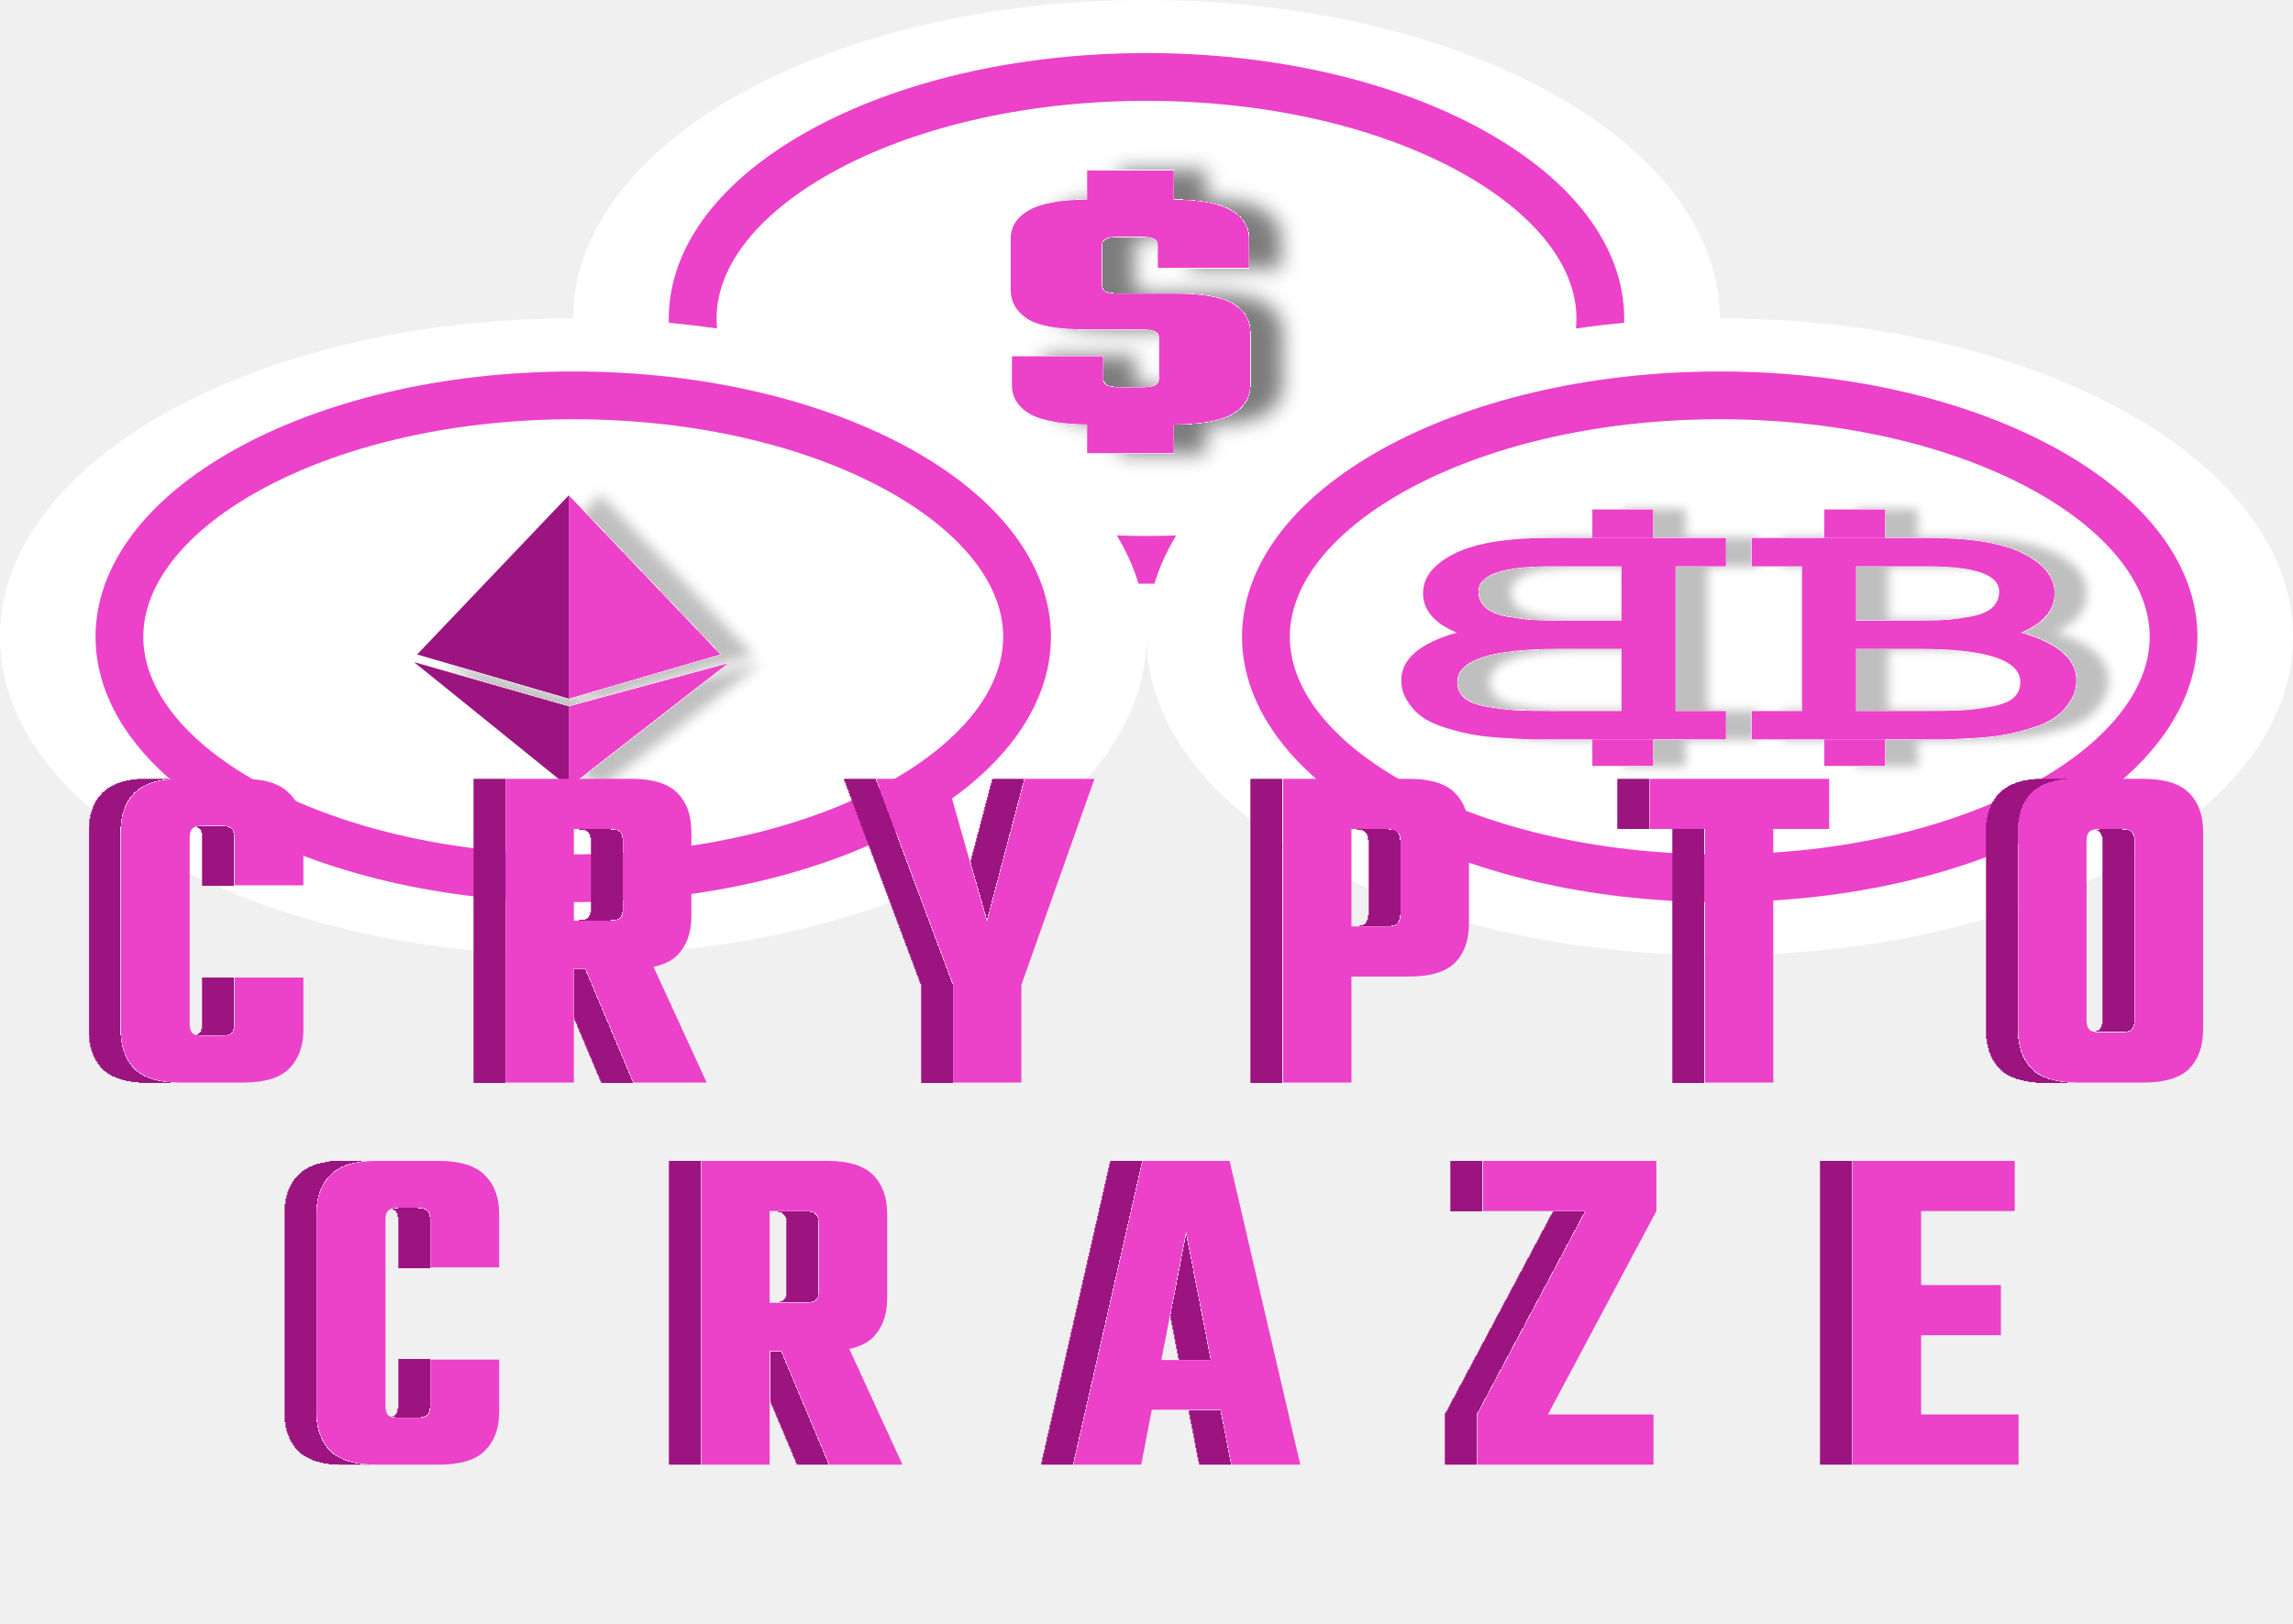
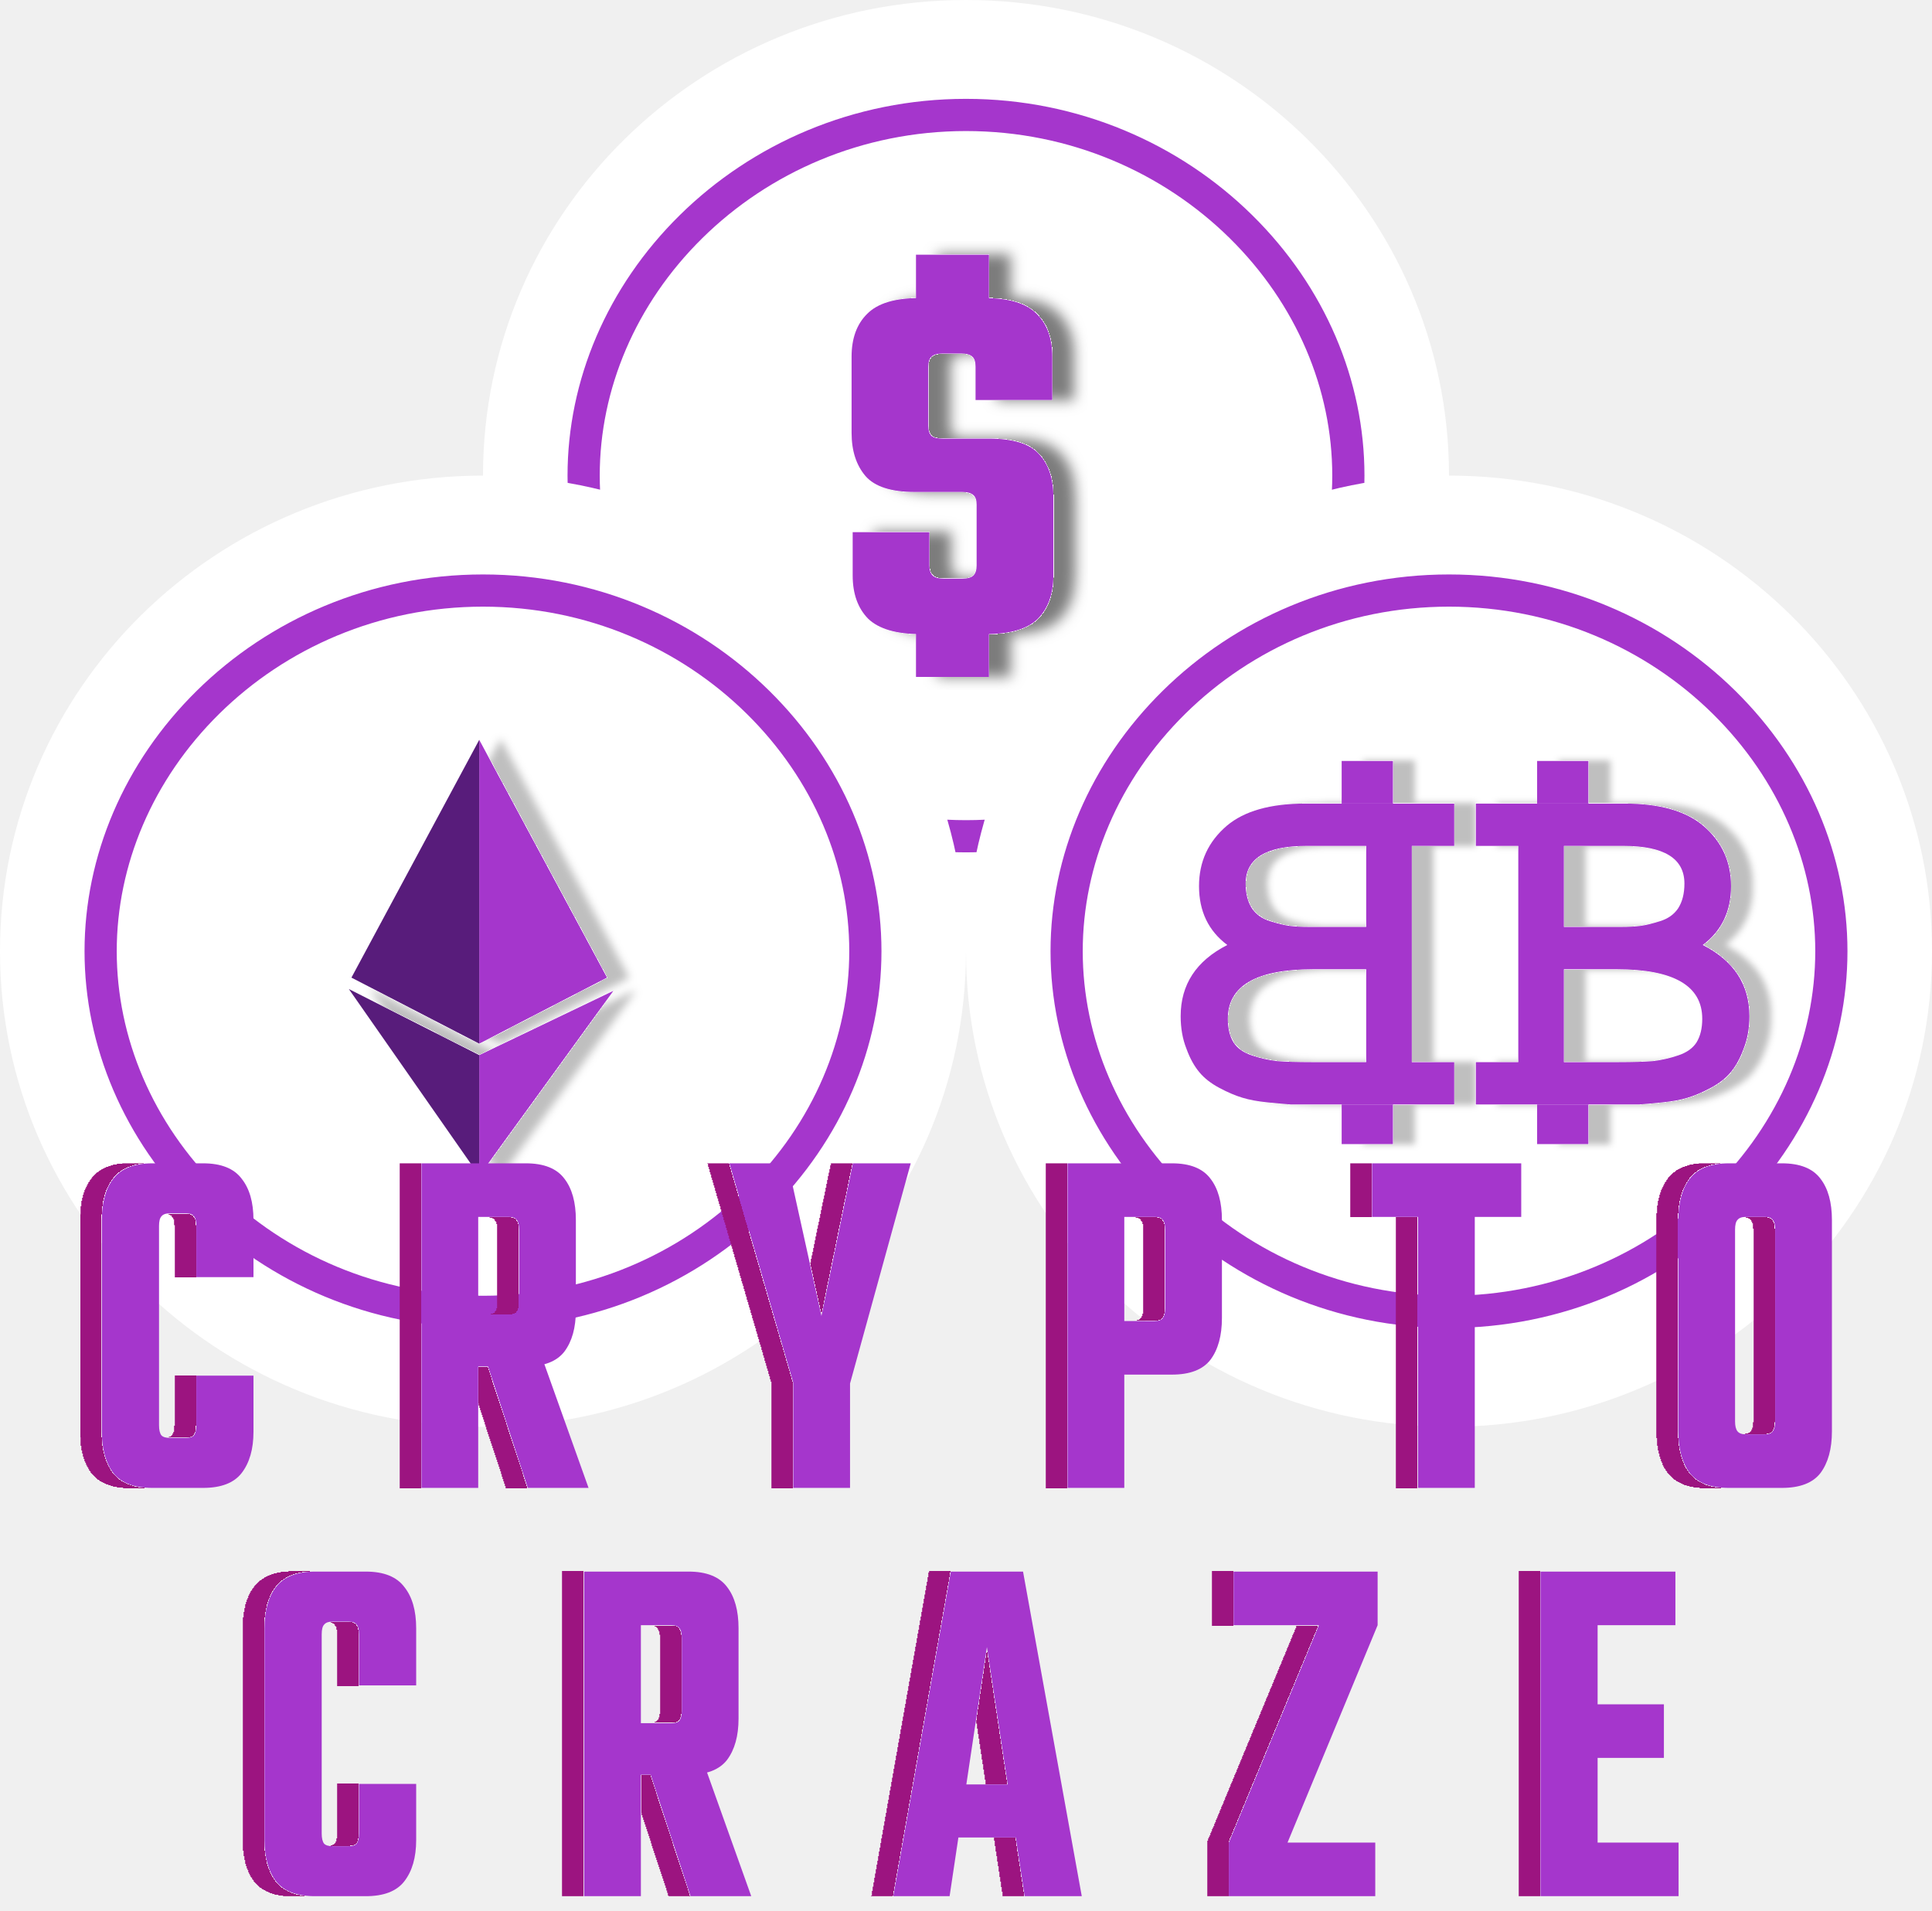
- <svg xmlns="http://www.w3.org/2000/svg" width="72" height="51" viewBox="0 0 72 51" fill="none">
-   <ellipse cx="36" cy="10" rx="18" ry="10" fill="white" />
-   <path d="M50.25 10C50.25 11.905 48.851 13.788 46.242 15.237C43.659 16.672 40.039 17.583 36 17.583C31.961 17.583 28.341 16.672 25.758 15.237C23.149 13.788 21.75 11.905 21.75 10C21.75 8.095 23.149 6.212 25.758 4.763C28.341 3.328 31.961 2.417 36 2.417C40.039 2.417 43.659 3.328 46.242 4.763C48.851 6.212 50.25 8.095 50.25 10Z" stroke="#EC41C9" stroke-width="1.5" />
-   <g filter="url(#filter0_d_2609_237)">
-     <path d="M36.856 6.811H34.136V5.355H36.856V6.811ZM36.856 14.233H34.136V12.778H36.856V14.233ZM36.396 11.889V10.611C36.396 10.515 36.356 10.448 36.276 10.411C36.196 10.367 36.056 10.344 35.856 10.344H34.096C33.216 10.344 32.603 10.233 32.256 10.011C31.91 9.781 31.736 9.478 31.736 9.1V7.5C31.736 7.115 31.93 6.815 32.316 6.6C32.703 6.378 33.35 6.267 34.256 6.267H36.696C37.603 6.267 38.25 6.378 38.636 6.6C39.023 6.815 39.216 7.115 39.216 7.5V8.411H36.356V7.711C36.356 7.607 36.316 7.537 36.236 7.5C36.156 7.455 36.016 7.433 35.816 7.433H35.136C34.936 7.433 34.796 7.455 34.716 7.5C34.636 7.537 34.596 7.607 34.596 7.711V8.955C34.596 9.052 34.636 9.122 34.716 9.167C34.796 9.204 34.936 9.222 35.136 9.222H36.856C37.75 9.222 38.37 9.33 38.716 9.544C39.076 9.759 39.256 10.059 39.256 10.444V12.1C39.256 12.485 39.063 12.789 38.676 13.011C38.29 13.226 37.643 13.333 36.736 13.333H34.316C33.41 13.333 32.756 13.226 32.356 13.011C31.97 12.789 31.776 12.485 31.776 12.1V11.189H34.636V11.889C34.636 11.985 34.676 12.056 34.756 12.1C34.836 12.144 34.976 12.167 35.176 12.167H35.856C36.056 12.167 36.196 12.144 36.276 12.1C36.356 12.056 36.396 11.985 36.396 11.889Z" fill="#EC41C9" />
-   </g>
-   <ellipse cx="18" cy="20" rx="18" ry="10" fill="white" />
-   <path d="M32.25 20C32.25 21.905 30.851 23.788 28.242 25.237C25.659 26.672 22.039 27.583 18 27.583C13.961 27.583 10.341 26.672 7.758 25.237C5.149 23.788 3.75 21.905 3.75 20C3.75 18.095 5.149 16.212 7.758 14.763C10.341 13.328 13.961 12.417 18 12.417C22.039 12.417 25.659 13.328 28.242 14.763C30.851 16.212 32.25 18.095 32.25 20Z" stroke="#EC41C9" stroke-width="1.5" />
-   <g filter="url(#filter1_d_2609_237)">
-     <path d="M22.623 20.555L17.86 15.555L17.86 21.944L22.623 20.555Z" fill="#EC41C9" />
-     <path d="M17.86 15.555L13.097 20.555L17.86 21.944L17.86 15.555Z" fill="#9C1480" />
-     <path d="M22.86 20.833L17.86 24.722V22.184L22.86 20.833Z" fill="#EC41C9" />
-     <path d="M17.86 24.722L13 20.795L17.86 22.184V24.722Z" fill="#9C1480" />
-   </g>
-   <ellipse cx="54" cy="20" rx="18" ry="10" fill="white" />
-   <path d="M68.25 20C68.25 21.905 66.851 23.788 64.242 25.237C61.659 26.672 58.039 27.583 54 27.583C49.961 27.583 46.341 26.672 43.758 25.237C41.149 23.788 39.75 21.905 39.75 20C39.75 18.095 41.149 16.212 43.758 14.763C46.341 13.328 49.961 12.417 54 12.417C58.039 12.417 61.659 13.328 64.242 14.763C66.851 16.212 68.25 18.095 68.25 20Z" stroke="#EC41C9" stroke-width="1.5" />
-   <g filter="url(#filter2_d_2609_237)">
-     <path d="M55 16.896H57.284H59.195H60.547C61.849 16.896 62.825 17.052 63.477 17.363C64.167 17.696 64.512 18.119 64.512 18.632C64.512 19.16 64.16 19.573 63.457 19.869C64.616 20.202 65.195 20.701 65.195 21.367C65.195 21.62 65.124 21.848 64.981 22.05C64.85 22.253 64.688 22.419 64.492 22.549C64.31 22.672 64.062 22.781 63.75 22.875C63.438 22.969 63.151 23.038 62.891 23.081C62.643 23.125 62.331 23.157 61.953 23.179C61.575 23.201 61.289 23.215 61.094 23.222C60.911 23.222 60.671 23.222 60.371 23.222H59.195H57.284H55V22.332H56.582V17.786H55V16.896ZM60.508 17.786H58.281V19.49H60.41C60.697 19.49 60.938 19.482 61.133 19.468C61.328 19.453 61.569 19.421 61.855 19.37C62.155 19.32 62.383 19.229 62.539 19.099C62.695 18.962 62.773 18.788 62.773 18.578C62.773 18.05 62.018 17.786 60.508 17.786ZM60.254 20.379H58.281V22.332H60.332C60.853 22.332 61.276 22.325 61.602 22.311C61.927 22.289 62.24 22.249 62.539 22.191C62.852 22.134 63.079 22.043 63.223 21.92C63.366 21.79 63.438 21.624 63.438 21.421C63.438 20.727 62.376 20.379 60.254 20.379Z" fill="#EC41C9" />
-     <path d="M57.284 16V16.896H59.195V16H57.284Z" fill="#EC41C9" />
-     <path d="M57.284 23.222V24.056H59.195V23.222H57.284Z" fill="#EC41C9" />
-     <path d="M54.195 16.896H51.911H50H48.648C47.346 16.896 46.37 17.052 45.719 17.363C45.029 17.696 44.684 18.119 44.684 18.632C44.684 19.16 45.035 19.573 45.738 19.869C44.579 20.202 44 20.701 44 21.367C44 21.62 44.072 21.848 44.215 22.05C44.345 22.253 44.508 22.419 44.703 22.549C44.885 22.672 45.133 22.781 45.445 22.875C45.758 22.969 46.044 23.038 46.305 23.081C46.552 23.125 46.865 23.157 47.242 23.179C47.62 23.201 47.906 23.215 48.102 23.222C48.284 23.222 48.525 23.222 48.824 23.222H50H51.911H54.195V22.332H52.613V17.786H54.195V16.896ZM48.688 17.786H50.914V19.49H48.785C48.499 19.49 48.258 19.482 48.062 19.468C47.867 19.453 47.626 19.421 47.34 19.37C47.04 19.32 46.812 19.229 46.656 19.099C46.5 18.962 46.422 18.788 46.422 18.578C46.422 18.05 47.177 17.786 48.688 17.786ZM48.941 20.379H50.914V22.332H48.863C48.342 22.332 47.919 22.325 47.594 22.311C47.268 22.289 46.956 22.249 46.656 22.191C46.344 22.134 46.116 22.043 45.973 21.92C45.829 21.79 45.758 21.624 45.758 21.421C45.758 20.727 46.819 20.379 48.941 20.379Z" fill="#EC41C9" />
-     <path d="M51.911 16V16.896H50V16H51.911Z" fill="#EC41C9" />
-     <path d="M51.911 23.222V24.056H50V23.222H51.911Z" fill="#EC41C9" />
-   </g>
-   <g filter="url(#filter3_d_2609_237)">
-     <path d="M5.956 26.305V32.155C5.956 32.295 5.986 32.395 6.046 32.455C6.106 32.505 6.211 32.53 6.361 32.53H6.751V34H5.701C5.021 34 4.531 33.855 4.231 33.565C3.941 33.265 3.796 32.86 3.796 32.35V26.125C3.796 25.605 3.941 25.2 4.231 24.91C4.531 24.61 5.021 24.46 5.701 24.46H6.796V25.93H6.361C6.211 25.93 6.106 25.96 6.046 26.02C5.986 26.07 5.956 26.165 5.956 26.305ZM7.366 27.805V26.305C7.366 26.165 7.336 26.07 7.276 26.02C7.226 25.96 7.126 25.93 6.976 25.93H6.541V24.46H7.621C8.301 24.46 8.786 24.61 9.076 24.91C9.376 25.2 9.526 25.605 9.526 26.125V27.805H7.366ZM7.366 32.155V30.7H9.526V32.35C9.526 32.86 9.376 33.265 9.076 33.565C8.786 33.855 8.301 34 7.621 34H6.541V32.53H6.976C7.126 32.53 7.226 32.505 7.276 32.455C7.336 32.395 7.366 32.295 7.366 32.155ZM19.564 28.555V26.41C19.564 26.27 19.534 26.175 19.474 26.125C19.424 26.065 19.324 26.035 19.174 26.035H16.489V24.46H19.819C20.499 24.46 20.984 24.61 21.274 24.91C21.564 25.2 21.709 25.605 21.709 26.125V28.78C21.709 29.29 21.564 29.695 21.274 29.995C20.984 30.285 20.499 30.43 19.819 30.43H16.669V28.915H19.174C19.324 28.915 19.424 28.89 19.474 28.84C19.534 28.78 19.564 28.685 19.564 28.555ZM15.874 24.46H18.019V34H15.874V24.46ZM18.034 29.59H20.164L22.189 34H19.894L18.034 29.59ZM31.951 31.27H30.061L27.511 24.46H29.716L30.991 28.945L32.176 24.46H34.366L31.951 31.27ZM29.926 30.115H32.071V34H29.926V30.115ZM43.98 28.72V26.41C43.98 26.27 43.95 26.175 43.89 26.125C43.84 26.065 43.74 26.035 43.59 26.035H40.905V24.46H44.235C44.915 24.46 45.4 24.61 45.69 24.91C45.98 25.2 46.125 25.605 46.125 26.125V29.005C46.125 29.525 45.98 29.935 45.69 30.235C45.4 30.525 44.915 30.67 44.235 30.67H41.085V29.095H43.59C43.74 29.095 43.84 29.065 43.89 29.005C43.95 28.945 43.98 28.85 43.98 28.72ZM40.29 24.46H42.435V34H40.29V24.46ZM53.536 25.09H55.681V34H53.536V25.09ZM57.436 24.46V26.035H51.796V24.46H57.436ZM67.032 29.44V26.41C67.032 26.27 67.002 26.175 66.942 26.125C66.892 26.065 66.792 26.035 66.642 26.035H66.132V24.46H67.287C67.967 24.46 68.452 24.61 68.742 24.91C69.032 25.2 69.177 25.605 69.177 26.125V29.44H67.032ZM67.032 32.05V29.08H69.177V32.335C69.177 32.855 69.032 33.265 68.742 33.565C68.452 33.855 67.967 34 67.287 34H66.102V32.425H66.642C66.792 32.425 66.892 32.395 66.942 32.335C67.002 32.275 67.032 32.18 67.032 32.05ZM65.517 26.41V29.44H63.372V26.125C63.372 25.605 63.517 25.2 63.807 24.91C64.107 24.61 64.597 24.46 65.277 24.46H66.417V26.035H65.922C65.772 26.035 65.667 26.065 65.607 26.125C65.547 26.175 65.517 26.27 65.517 26.41ZM65.517 29.035V32.05C65.517 32.18 65.547 32.275 65.607 32.335C65.667 32.395 65.772 32.425 65.922 32.425H66.402V34H65.277C64.597 34 64.107 33.855 63.807 33.565C63.517 33.265 63.372 32.855 63.372 32.335V29.035H65.517ZM12.104 38.305V44.155C12.104 44.295 12.134 44.395 12.194 44.455C12.254 44.505 12.359 44.53 12.509 44.53H12.899V46H11.849C11.169 46 10.679 45.855 10.379 45.565C10.089 45.265 9.944 44.86 9.944 44.35V38.125C9.944 37.605 10.089 37.2 10.379 36.91C10.679 36.61 11.169 36.46 11.849 36.46H12.944V37.93H12.509C12.359 37.93 12.254 37.96 12.194 38.02C12.134 38.07 12.104 38.165 12.104 38.305ZM13.514 39.805V38.305C13.514 38.165 13.484 38.07 13.424 38.02C13.374 37.96 13.274 37.93 13.124 37.93H12.689V36.46H13.769C14.449 36.46 14.934 36.61 15.224 36.91C15.524 37.2 15.674 37.605 15.674 38.125V39.805H13.514ZM13.514 44.155V42.7H15.674V44.35C15.674 44.86 15.524 45.265 15.224 45.565C14.934 45.855 14.449 46 13.769 46H12.689V44.53H13.124C13.274 44.53 13.374 44.505 13.424 44.455C13.484 44.395 13.514 44.295 13.514 44.155ZM25.712 40.555V38.41C25.712 38.27 25.682 38.175 25.622 38.125C25.572 38.065 25.472 38.035 25.322 38.035H22.637V36.46H25.967C26.647 36.46 27.132 36.61 27.422 36.91C27.712 37.2 27.857 37.605 27.857 38.125V40.78C27.857 41.29 27.712 41.695 27.422 41.995C27.132 42.285 26.647 42.43 25.967 42.43H22.817V40.915H25.322C25.472 40.915 25.572 40.89 25.622 40.84C25.682 40.78 25.712 40.685 25.712 40.555ZM22.022 36.46H24.167V46H22.022V36.46ZM24.182 41.59H26.312L28.337 46H26.042L24.182 41.59ZM39.344 42.715V44.275H35.189V42.715H39.344ZM40.829 46H38.669L37.244 38.68L35.834 46H33.704L35.879 36.46H38.609L40.829 46ZM52.01 36.46V38.035H46.565V36.46H52.01ZM49.789 38.035H52.01L48.605 44.425H46.385L49.789 38.035ZM51.919 44.425V46H46.385V44.425H51.919ZM58.163 36.46H60.323V46H58.163V36.46ZM62.828 40.36V41.935H59.153V40.36H62.828ZM63.263 36.46V38.035H59.018V36.46H63.263ZM63.383 44.425V46H59.018V44.425H63.383Z" fill="#EC41C9" />
+ <svg xmlns="http://www.w3.org/2000/svg" width="90" height="89" viewBox="0 0 90 89" fill="none">
+   <g clip-path="url(#clip0_2836_202)">
+     <path d="M45 44.314C57.426 44.314 67.5 34.394 67.5 22.157C67.5 9.92 57.426 0 45 0C32.574 0 22.5 9.92 22.5 22.157C22.5 34.394 32.574 44.314 45 44.314Z" fill="white" />
+     <path d="M62.812 22.157C62.812 26.378 61.064 30.549 57.803 33.76C54.574 36.94 50.049 38.959 45 38.959C39.951 38.959 35.426 36.94 32.197 33.76C28.936 30.549 27.188 26.378 27.188 22.157C27.188 17.936 28.936 13.765 32.197 10.554C35.426 7.374 39.951 5.355 45 5.355C50.049 5.355 54.574 7.374 57.803 10.554C61.064 13.765 62.812 17.936 62.812 22.157Z" stroke="#A536CC" stroke-width="1.5" />
+     <g filter="url(#filter0_d_2836_202)">
+       <path d="M46.07 15.091H42.67V11.866H46.07V15.091ZM46.07 31.536H42.67V28.311H46.07V31.536ZM45.495 26.342V23.511C45.495 23.297 45.445 23.15 45.346 23.068C45.245 22.969 45.07 22.92 44.821 22.92H42.62C41.52 22.92 40.754 22.674 40.321 22.181C39.887 21.673 39.67 21 39.67 20.163V16.617C39.67 15.764 39.912 15.099 40.395 14.623C40.879 14.131 41.687 13.885 42.82 13.885H45.87C47.004 13.885 47.812 14.131 48.295 14.623C48.779 15.099 49.02 15.764 49.02 16.617V18.636H45.445V17.085C45.445 16.855 45.395 16.7 45.295 16.617C45.196 16.519 45.02 16.47 44.77 16.47H43.92C43.67 16.47 43.495 16.519 43.395 16.617C43.295 16.7 43.245 16.855 43.245 17.085V19.843C43.245 20.056 43.295 20.212 43.395 20.31C43.495 20.392 43.67 20.433 43.92 20.433H46.07C47.187 20.433 47.962 20.671 48.395 21.147C48.845 21.623 49.07 22.288 49.07 23.142V26.809C49.07 27.663 48.829 28.336 48.346 28.828C47.862 29.304 47.054 29.542 45.92 29.542H42.895C41.762 29.542 40.945 29.304 40.445 28.828C39.962 28.336 39.721 27.663 39.721 26.809V24.791H43.295V26.342C43.295 26.555 43.345 26.711 43.445 26.809C43.545 26.908 43.72 26.957 43.97 26.957H44.821C45.07 26.957 45.245 26.908 45.346 26.809C45.445 26.711 45.495 26.555 45.495 26.342Z" fill="#A536CC" />
+     </g>
+     <path d="M22.5 66.471C34.926 66.471 45 56.55 45 44.314C45 32.077 34.926 22.157 22.5 22.157C10.074 22.157 0 32.077 0 44.314C0 56.55 10.074 66.471 22.5 66.471Z" fill="white" />
+     <path d="M40.312 44.314C40.312 48.535 38.564 52.706 35.303 55.917C32.074 59.097 27.549 61.116 22.5 61.116C17.451 61.116 12.926 59.097 9.697 55.917C6.436 52.706 4.688 48.535 4.688 44.314C4.688 40.093 6.436 35.922 9.697 32.71C12.926 29.53 17.451 27.512 22.5 27.512C27.549 27.512 32.074 29.53 35.303 32.71C38.564 35.922 40.312 40.093 40.312 44.314Z" stroke="#A536CC" stroke-width="1.5" />
+     <g filter="url(#filter1_d_2836_202)">
+       <path d="M28.279 45.544L22.325 34.466V48.622L28.279 45.544Z" fill="#A536CC" />
+       <path d="M22.325 34.466L16.371 45.544L22.325 48.622L22.325 34.466Z" fill="#581C7B" />
+       <path d="M28.575 46.16L22.325 54.777V49.154L28.575 46.16Z" fill="#A536CC" />
+       <path d="M22.325 54.777L16.25 46.076L22.325 49.154V54.777Z" fill="#581C7B" />
+     </g>
+     <path d="M67.5 66.471C79.927 66.471 90 56.55 90 44.314C90 32.077 79.927 22.157 67.5 22.157C55.074 22.157 45 32.077 45 44.314C45 56.55 55.074 66.471 67.5 66.471Z" fill="white" />
+     <path d="M85.312 44.314C85.312 48.535 83.564 52.706 80.303 55.917C77.074 59.097 72.549 61.116 67.5 61.116C62.451 61.116 57.926 59.097 54.697 55.917C51.436 52.706 49.688 48.535 49.688 44.314C49.688 40.093 51.436 35.922 54.697 32.71C57.926 29.53 62.451 27.512 67.5 27.512C72.549 27.512 77.074 29.53 80.303 32.71C83.564 35.922 85.312 40.093 85.312 44.314Z" stroke="#A536CC" stroke-width="1.5" />
+     <g filter="url(#filter2_d_2836_202)">
+       <path d="M68.75 37.437H71.605H73.994H75.684C77.311 37.437 78.532 37.781 79.346 38.471C80.208 39.208 80.639 40.145 80.639 41.283C80.639 42.453 80.2 43.367 79.321 44.024C80.77 44.761 81.494 45.867 81.494 47.342C81.494 47.903 81.404 48.408 81.225 48.857C81.063 49.305 80.859 49.674 80.615 49.962C80.387 50.235 80.078 50.476 79.687 50.684C79.297 50.892 78.939 51.044 78.613 51.141C78.304 51.237 77.913 51.309 77.441 51.357C76.969 51.405 76.611 51.437 76.367 51.453C76.139 51.453 75.838 51.453 75.464 51.453H73.994H71.605H68.75V49.482H70.728V39.408H68.75V37.437ZM75.635 39.408H72.852V43.183H75.513C75.871 43.183 76.172 43.166 76.416 43.135C76.66 43.103 76.961 43.031 77.32 42.918C77.694 42.806 77.978 42.606 78.174 42.317C78.369 42.013 78.467 41.628 78.467 41.163C78.467 39.993 77.523 39.408 75.635 39.408ZM75.317 45.154H72.852V49.482H75.415C76.066 49.482 76.595 49.466 77.002 49.434C77.409 49.386 77.799 49.297 78.174 49.169C78.564 49.041 78.849 48.841 79.028 48.568C79.207 48.279 79.297 47.911 79.297 47.462C79.297 45.924 77.97 45.154 75.317 45.154Z" fill="#A536CC" />
+       <path d="M71.605 35.451V37.437H73.994V35.451H71.605Z" fill="#A536CC" />
+       <path d="M71.605 51.453V53.3H73.994V51.453H71.605Z" fill="#A536CC" />
+       <path d="M67.744 37.437H64.889H62.5H60.81C59.183 37.437 57.962 37.781 57.148 38.471C56.286 39.208 55.855 40.145 55.855 41.283C55.855 42.453 56.294 43.367 57.173 44.024C55.724 44.761 55 45.867 55 47.342C55 47.903 55.09 48.408 55.269 48.857C55.431 49.305 55.635 49.674 55.879 49.962C56.107 50.235 56.416 50.476 56.807 50.684C57.197 50.892 57.555 51.044 57.881 51.141C58.19 51.237 58.581 51.309 59.053 51.357C59.525 51.405 59.883 51.437 60.127 51.453C60.355 51.453 60.656 51.453 61.03 51.453H62.5H64.889H67.744V49.482H65.767V39.408H67.744V37.437ZM60.859 39.408H63.643V43.183H60.981C60.623 43.183 60.322 43.166 60.078 43.135C59.834 43.103 59.533 43.031 59.175 42.918C58.8 42.806 58.516 42.606 58.32 42.317C58.125 42.013 58.027 41.628 58.027 41.163C58.027 39.993 58.971 39.408 60.859 39.408ZM61.177 45.154H63.643V49.482H61.079C60.428 49.482 59.899 49.466 59.492 49.434C59.085 49.386 58.695 49.297 58.32 49.169C57.93 49.041 57.645 48.841 57.466 48.568C57.287 48.279 57.197 47.911 57.197 47.462C57.197 45.924 58.524 45.154 61.177 45.154Z" fill="#A536CC" />
+       <path d="M64.889 35.451V37.437H62.5V35.451H64.889Z" fill="#A536CC" />
+       <path d="M64.889 51.453V53.3H62.5V51.453H64.889Z" fill="#A536CC" />
+     </g>
+     <g filter="url(#filter3_d_2836_202)">
+       <path d="M7.408 57.12V66.393C7.408 66.615 7.445 66.773 7.519 66.868C7.593 66.948 7.722 66.987 7.907 66.987H8.388V69.317H7.093C6.255 69.317 5.651 69.087 5.281 68.628C4.924 68.152 4.745 67.51 4.745 66.702V56.835C4.745 56.011 4.924 55.368 5.281 54.909C5.651 54.433 6.255 54.196 7.093 54.196H8.443V56.526H7.907C7.722 56.526 7.593 56.573 7.519 56.668C7.445 56.748 7.408 56.898 7.408 57.12ZM9.146 59.498V57.12C9.146 56.898 9.109 56.748 9.035 56.668C8.973 56.573 8.85 56.526 8.665 56.526H8.129V54.196H9.46C10.298 54.196 10.896 54.433 11.254 54.909C11.623 55.368 11.808 56.011 11.808 56.835V59.498H9.146ZM9.146 66.393V64.087H11.808V66.702C11.808 67.51 11.623 68.152 11.254 68.628C10.896 69.087 10.298 69.317 9.46 69.317H8.129V66.987H8.665C8.85 66.987 8.973 66.948 9.035 66.868C9.109 66.773 9.146 66.615 9.146 66.393ZM24.182 60.686V57.286C24.182 57.065 24.145 56.914 24.071 56.835C24.009 56.74 23.886 56.692 23.701 56.692H20.391V54.196H24.496C25.334 54.196 25.932 54.433 26.29 54.909C26.647 55.368 26.826 56.011 26.826 56.835V61.043C26.826 61.852 26.647 62.493 26.29 62.969C25.932 63.429 25.334 63.659 24.496 63.659H20.613V61.257H23.701C23.886 61.257 24.009 61.217 24.071 61.138C24.145 61.043 24.182 60.893 24.182 60.686ZM19.633 54.196H22.277V69.317H19.633V54.196ZM22.296 62.327H24.921L27.417 69.317H24.588L22.296 62.327ZM39.45 64.99H37.12L33.977 54.196H36.695L38.266 61.305L39.727 54.196H42.426L39.45 64.99ZM36.953 63.159H39.598V69.317H36.953V63.159ZM54.278 60.948V57.286C54.278 57.065 54.241 56.914 54.167 56.835C54.106 56.74 53.983 56.692 53.798 56.692H50.488V54.196H54.593C55.431 54.196 56.029 54.433 56.386 54.909C56.744 55.368 56.922 56.011 56.922 56.835V61.4C56.922 62.224 56.744 62.874 56.386 63.349C56.029 63.809 55.431 64.039 54.593 64.039H50.71V61.542H53.798C53.983 61.542 54.106 61.495 54.167 61.4C54.241 61.305 54.278 61.154 54.278 60.948ZM49.73 54.196H52.374V69.317H49.73V54.196ZM66.057 55.194H68.701V69.317H66.057V55.194ZM70.865 54.196V56.692H63.913V54.196H70.865ZM82.694 62.089V57.286C82.694 57.065 82.657 56.914 82.583 56.835C82.521 56.74 82.398 56.692 82.213 56.692H81.584V54.196H83.008C83.846 54.196 84.444 54.433 84.802 54.909C85.159 55.368 85.338 56.011 85.338 56.835V62.089H82.694ZM82.694 66.226V61.519H85.338V66.678C85.338 67.502 85.159 68.152 84.802 68.628C84.444 69.087 83.846 69.317 83.008 69.317H81.547V66.821H82.213C82.398 66.821 82.521 66.773 82.583 66.678C82.657 66.583 82.694 66.432 82.694 66.226ZM80.826 57.286V62.089H78.182V56.835C78.182 56.011 78.361 55.368 78.718 54.909C79.088 54.433 79.692 54.196 80.53 54.196H81.936V56.692H81.325C81.141 56.692 81.011 56.74 80.937 56.835C80.863 56.914 80.826 57.065 80.826 57.286ZM80.826 61.447V66.226C80.826 66.432 80.863 66.583 80.937 66.678C81.011 66.773 81.141 66.821 81.325 66.821H81.917V69.317H80.53C79.692 69.317 79.088 69.087 78.718 68.628C78.361 68.152 78.182 67.502 78.182 66.678V61.447H80.826ZM14.986 76.141V85.414C14.986 85.635 15.023 85.794 15.097 85.889C15.171 85.968 15.3 86.008 15.485 86.008H15.966V88.338H14.672C13.834 88.338 13.229 88.108 12.86 87.648C12.502 87.173 12.323 86.531 12.323 85.723V75.856C12.323 75.031 12.502 74.389 12.86 73.93C13.229 73.454 13.834 73.216 14.672 73.216H16.021V75.547H15.485C15.3 75.547 15.171 75.594 15.097 75.689C15.023 75.768 14.986 75.919 14.986 76.141ZM16.724 78.519V76.141C16.724 75.919 16.687 75.768 16.613 75.689C16.552 75.594 16.428 75.547 16.243 75.547H15.707V73.216H17.038C17.877 73.216 18.474 73.454 18.832 73.93C19.202 74.389 19.387 75.031 19.387 75.856V78.519H16.724ZM16.724 85.414V83.107H19.387V85.723C19.387 86.531 19.202 87.173 18.832 87.648C18.474 88.108 17.877 88.338 17.038 88.338H15.707V86.008H16.243C16.428 86.008 16.552 85.968 16.613 85.889C16.687 85.794 16.724 85.635 16.724 85.414ZM31.76 79.707V76.307C31.76 76.085 31.723 75.935 31.649 75.856C31.587 75.76 31.464 75.713 31.279 75.713H27.97V73.216H32.074C32.912 73.216 33.51 73.454 33.868 73.93C34.225 74.389 34.404 75.031 34.404 75.856V80.064C34.404 80.872 34.225 81.514 33.868 81.99C33.51 82.45 32.912 82.679 32.074 82.679H28.192V80.278H31.279C31.464 80.278 31.587 80.238 31.649 80.159C31.723 80.064 31.76 79.913 31.76 79.707ZM27.211 73.216H29.855V88.338H27.211V73.216ZM29.874 81.348H32.499L34.996 88.338H32.167L29.874 81.348ZM48.563 83.131V85.604H43.441V83.131H48.563ZM50.393 88.338H47.731L45.974 76.735L44.236 88.338H41.611L44.292 73.216H47.657L50.393 88.338ZM64.175 73.216V75.713H57.464V73.216H64.175ZM61.439 75.713H64.175L59.978 85.841H57.242L61.439 75.713ZM64.065 85.841V88.338H57.242V85.841H64.065ZM71.761 73.216H74.423V88.338H71.761V73.216ZM77.511 79.398V81.895H72.981V79.398H77.511ZM78.047 73.216V75.713H72.814V73.216H78.047ZM78.195 85.841V88.338H72.814V85.841H78.195Z" fill="#A536CC" />
+     </g>
  </g>
  <defs>
-     <filter id="filter0_d_2609_237" x="31.736" y="4.755" width="9.12" height="10.078" filterUnits="userSpaceOnUse" color-interpolation-filters="sRGB">
+     <filter id="filter0_d_2836_202" x="39.67" y="11.266" width="11" height="20.87" filterUnits="userSpaceOnUse" color-interpolation-filters="sRGB">
      <feFlood flood-opacity="0" result="BackgroundImageFix" />
      <feColorMatrix in="SourceAlpha" type="matrix" values="0 0 0 0 0 0 0 0 0 0 0 0 0 0 0 0 0 0 127 0" result="hardAlpha" />
      <feOffset dx="1" />
      <feGaussianBlur stdDeviation="0.3" />
      <feComposite in2="hardAlpha" operator="out" />
      <feColorMatrix type="matrix" values="0 0 0 0 0.017 0 0 0 0 0.017 0 0 0 0 0.017 0 0 0 0.52 0" />
-       <feBlend mode="normal" in2="BackgroundImageFix" result="effect1_dropShadow_2609_237" />
-       <feBlend mode="normal" in="SourceGraphic" in2="effect1_dropShadow_2609_237" result="shape" />
+       <feBlend mode="normal" in2="BackgroundImageFix" result="effect1_dropShadow_2836_202" />
+       <feBlend mode="normal" in="SourceGraphic" in2="effect1_dropShadow_2836_202" result="shape" />
    </filter>
-     <filter id="filter1_d_2609_237" x="13" y="15.155" width="11.26" height="9.967" filterUnits="userSpaceOnUse" color-interpolation-filters="sRGB">
+     <filter id="filter1_d_2836_202" x="16.25" y="34.066" width="13.725" height="21.111" filterUnits="userSpaceOnUse" color-interpolation-filters="sRGB">
      <feFlood flood-opacity="0" result="BackgroundImageFix" />
      <feColorMatrix in="SourceAlpha" type="matrix" values="0 0 0 0 0 0 0 0 0 0 0 0 0 0 0 0 0 0 127 0" result="hardAlpha" />
      <feOffset dx="1" />
      <feGaussianBlur stdDeviation="0.2" />
      <feComposite in2="hardAlpha" operator="out" />
      <feColorMatrix type="matrix" values="0 0 0 0 0 0 0 0 0 0 0 0 0 0 0 0 0 0 0.25 0" />
-       <feBlend mode="normal" in2="BackgroundImageFix" result="effect1_dropShadow_2609_237" />
-       <feBlend mode="normal" in="SourceGraphic" in2="effect1_dropShadow_2609_237" result="shape" />
+       <feBlend mode="normal" in2="BackgroundImageFix" result="effect1_dropShadow_2836_202" />
+       <feBlend mode="normal" in="SourceGraphic" in2="effect1_dropShadow_2836_202" result="shape" />
    </filter>
-     <filter id="filter2_d_2609_237" x="44" y="15.7" width="22.495" height="8.656" filterUnits="userSpaceOnUse" color-interpolation-filters="sRGB">
+     <filter id="filter2_d_2836_202" x="55" y="35.151" width="27.794" height="18.448" filterUnits="userSpaceOnUse" color-interpolation-filters="sRGB">
      <feFlood flood-opacity="0" result="BackgroundImageFix" />
      <feColorMatrix in="SourceAlpha" type="matrix" values="0 0 0 0 0 0 0 0 0 0 0 0 0 0 0 0 0 0 127 0" result="hardAlpha" />
      <feOffset dx="1" />
      <feGaussianBlur stdDeviation="0.15" />
      <feComposite in2="hardAlpha" operator="out" />
      <feColorMatrix type="matrix" values="0 0 0 0 0 0 0 0 0 0 0 0 0 0 0 0 0 0 0.25 0" />
-       <feBlend mode="normal" in2="BackgroundImageFix" result="effect1_dropShadow_2609_237" />
-       <feBlend mode="normal" in="SourceGraphic" in2="effect1_dropShadow_2609_237" result="shape" />
+       <feBlend mode="normal" in2="BackgroundImageFix" result="effect1_dropShadow_2836_202" />
+       <feBlend mode="normal" in="SourceGraphic" in2="effect1_dropShadow_2836_202" result="shape" />
    </filter>
-     <filter id="filter3_d_2609_237" x="2.796" y="24.46" width="66.381" height="21.54" filterUnits="userSpaceOnUse" color-interpolation-filters="sRGB">
+     <filter id="filter3_d_2836_202" x="3.745" y="54.196" width="81.592" height="34.142" filterUnits="userSpaceOnUse" color-interpolation-filters="sRGB">
      <feFlood flood-opacity="0" result="BackgroundImageFix" />
      <feColorMatrix in="SourceAlpha" type="matrix" values="0 0 0 0 0 0 0 0 0 0 0 0 0 0 0 0 0 0 127 0" result="hardAlpha" />
      <feOffset dx="-1" />
      <feComposite in2="hardAlpha" operator="out" />
      <feColorMatrix type="matrix" values="0 0 0 0 0.612 0 0 0 0 0.078 0 0 0 0 0.502 0 0 0 1 0" />
-       <feBlend mode="normal" in2="BackgroundImageFix" result="effect1_dropShadow_2609_237" />
-       <feBlend mode="normal" in="SourceGraphic" in2="effect1_dropShadow_2609_237" result="shape" />
+       <feBlend mode="normal" in2="BackgroundImageFix" result="effect1_dropShadow_2836_202" />
+       <feBlend mode="normal" in="SourceGraphic" in2="effect1_dropShadow_2836_202" result="shape" />
    </filter>
+     <clipPath id="clip0_2836_202">
+       <rect width="90" height="89" fill="white" />
+     </clipPath>
  </defs>
</svg>
